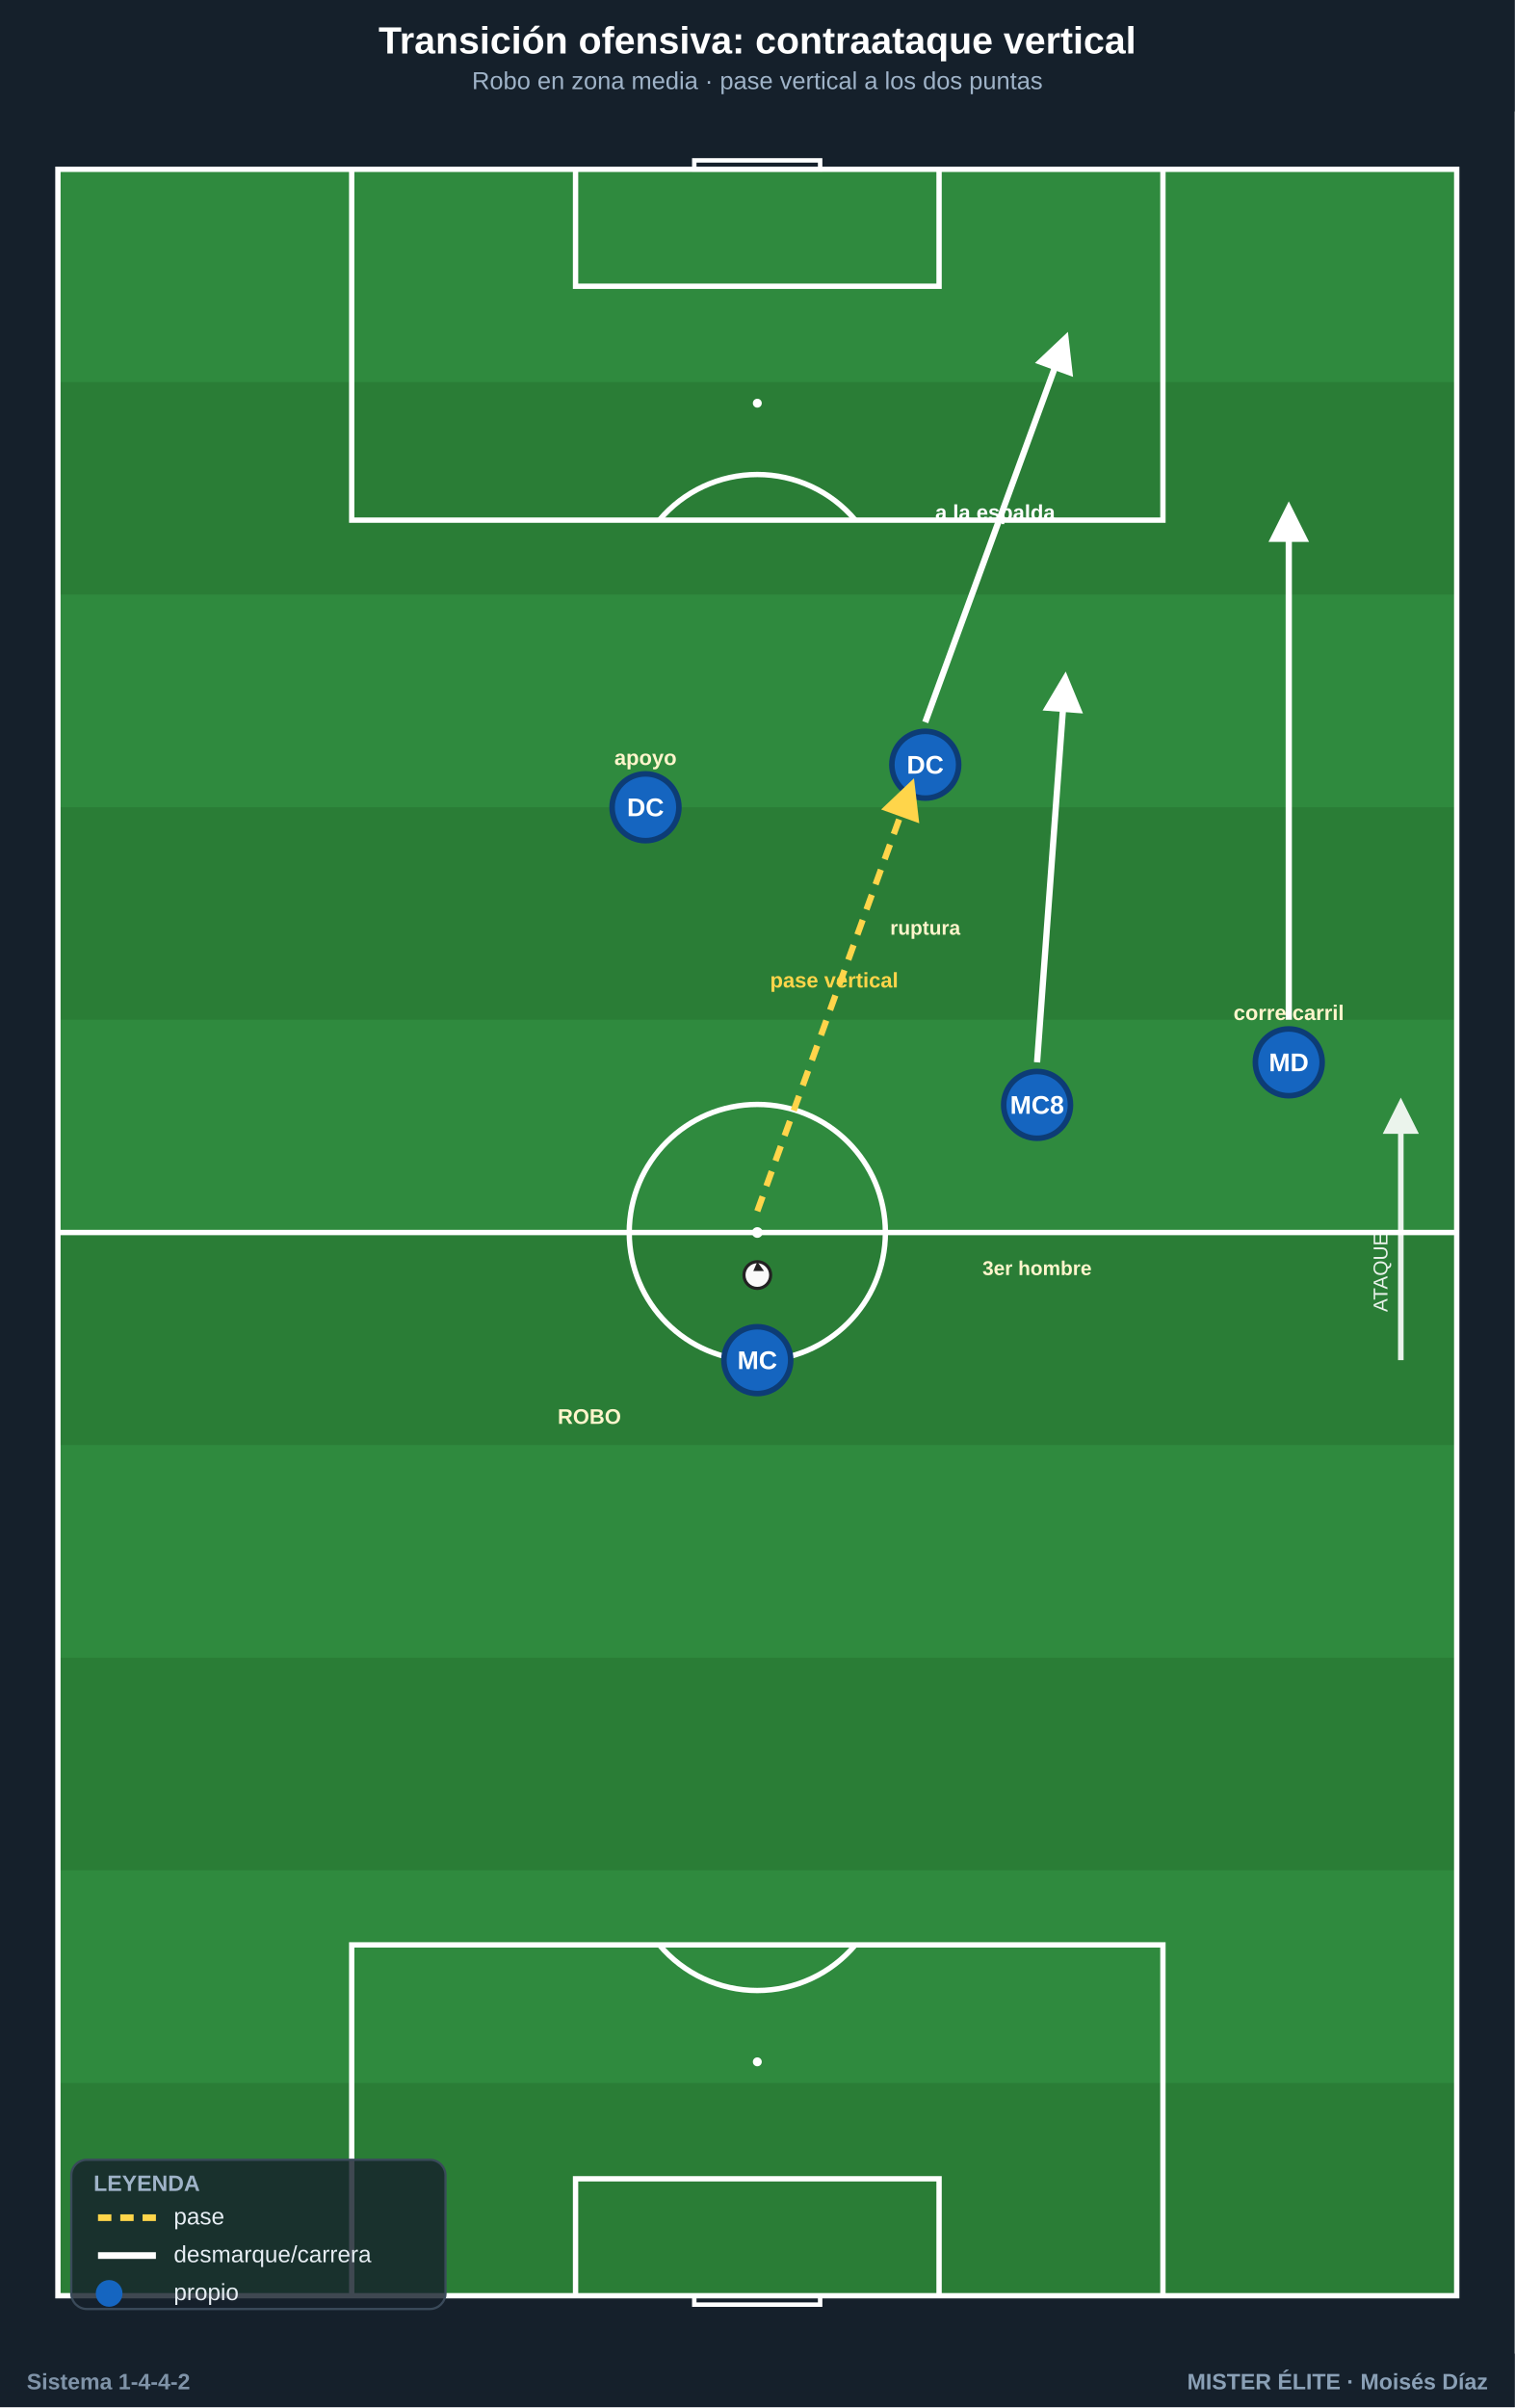
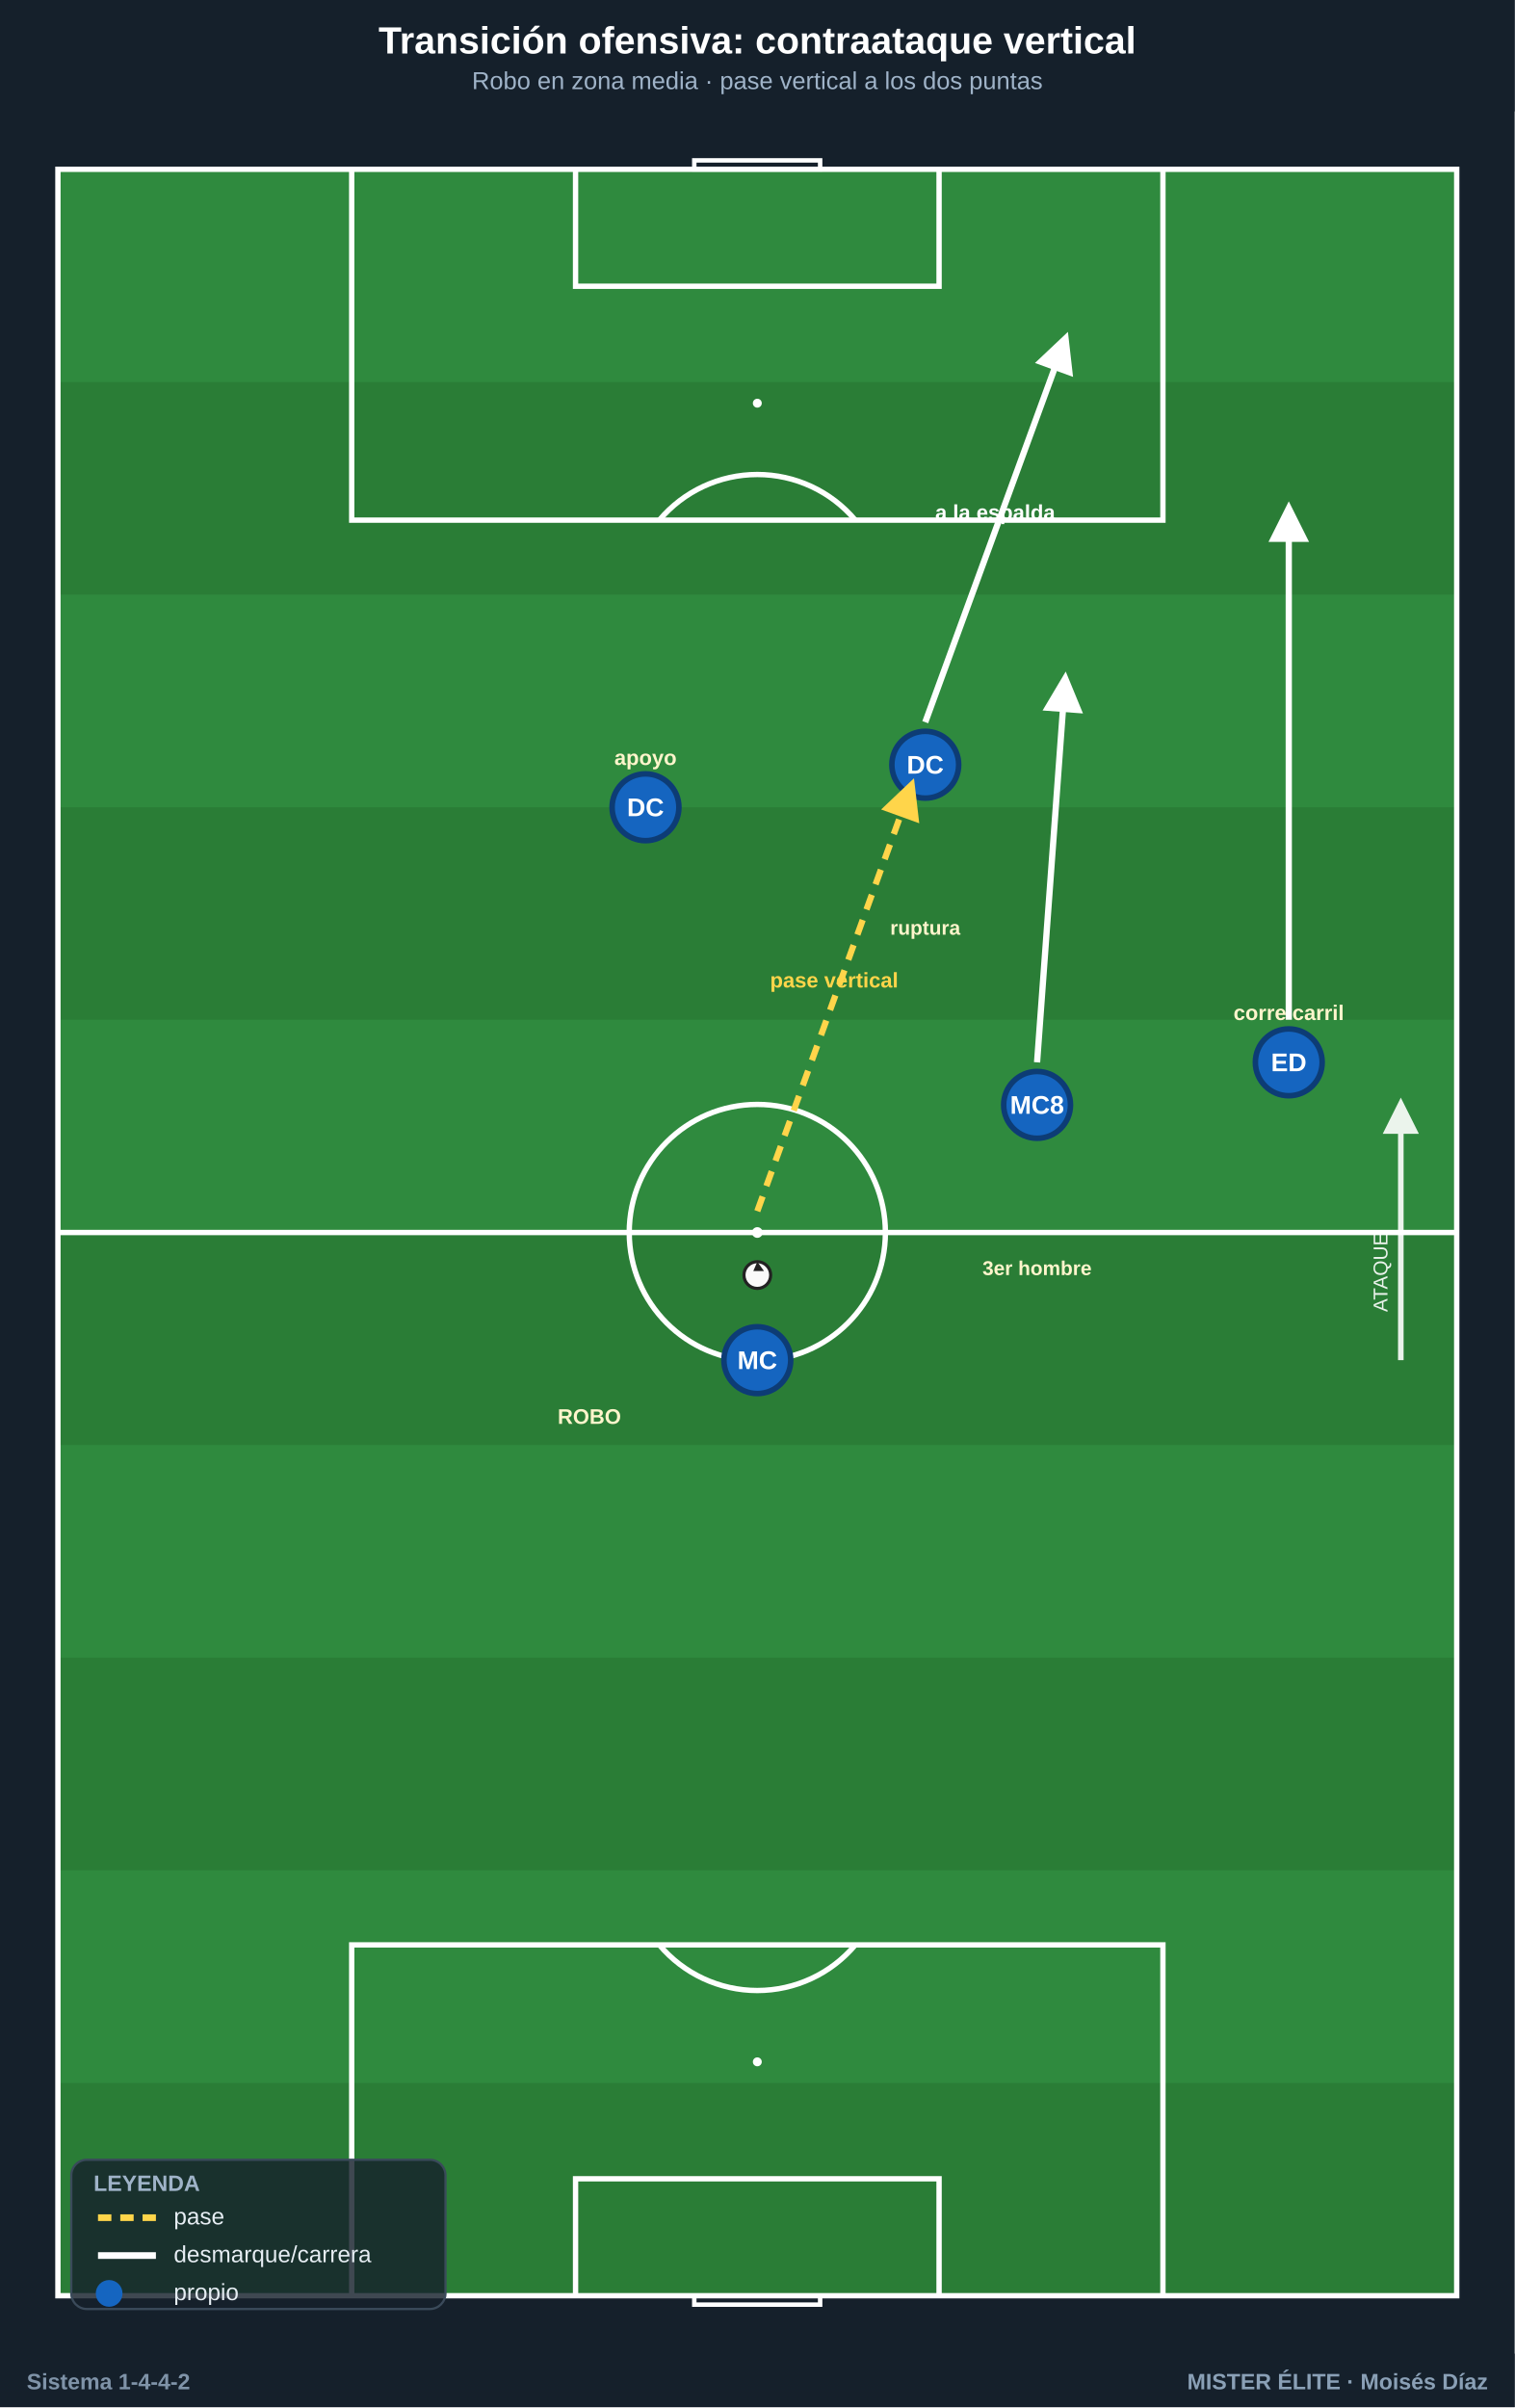
<svg xmlns="http://www.w3.org/2000/svg" viewBox="0 0 680 1081" width="680" height="1081" font-family="Segoe UI,Arial,sans-serif">
  <defs>
    <linearGradient id="sky" x1="0" y1="0" x2="0" y2="1">
      <stop offset="0" stop-color="#2f8a3e" />
      <stop offset="1" stop-color="#2b8139" />
    </linearGradient>
    <marker id="ah_pass" viewBox="0 0 10 10" refX="8" refY="5" markerWidth="6.5" markerHeight="6.5" orient="auto-start-reverse">
      <path d="M0,0 L10,5 L0,10 z" fill="#ffd54a" />
    </marker>
    <marker id="ah_run" viewBox="0 0 10 10" refX="8" refY="5" markerWidth="6.5" markerHeight="6.5" orient="auto-start-reverse">
      <path d="M0,0 L10,5 L0,10 z" fill="#ffffff" />
    </marker>
    <marker id="ah_drive" viewBox="0 0 10 10" refX="8" refY="5" markerWidth="6.5" markerHeight="6.5" orient="auto-start-reverse">
      <path d="M0,0 L10,5 L0,10 z" fill="#7ee0ff" />
    </marker>
    <marker id="ah_white" viewBox="0 0 10 10" refX="8" refY="5" markerWidth="6.5" markerHeight="6.5" orient="auto-start-reverse">
      <path d="M0,0 L10,5 L0,10 z" fill="#ffffff" />
    </marker>
  </defs>
  <rect x="0.0" y="0.0" width="680.0" height="1080.6" fill="#15202b" />
  <rect x="26.0" y="76.0" width="628.0" height="96.0" fill="#2f8a3e" />
  <rect x="26.0" y="171.5" width="628.0" height="96.0" fill="#2a7d36" />
  <rect x="26.0" y="266.9" width="628.0" height="96.0" fill="#2f8a3e" />
  <rect x="26.0" y="362.4" width="628.0" height="96.0" fill="#2a7d36" />
  <rect x="26.0" y="457.8" width="628.0" height="96.0" fill="#2f8a3e" />
  <rect x="26.0" y="553.3" width="628.0" height="96.0" fill="#2a7d36" />
  <rect x="26.0" y="648.7" width="628.0" height="96.0" fill="#2f8a3e" />
  <rect x="26.0" y="744.2" width="628.0" height="96.0" fill="#2a7d36" />
  <rect x="26.0" y="839.6" width="628.0" height="96.0" fill="#2f8a3e" />
  <rect x="26.0" y="935.1" width="628.0" height="96.0" fill="#2a7d36" />
  <rect x="26.0" y="76.0" width="628.0" height="954.6" fill="none" stroke="#ffffff" stroke-width="2.4" />
  <line x1="26.0" y1="553.3" x2="654.0" y2="553.3" stroke="#ffffff" stroke-width="2.4" opacity="1" />
  <circle cx="340.0" cy="553.3" r="57.5" fill="none" stroke="#ffffff" stroke-width="2.4" />
  <circle cx="340.0" cy="553.3" r="2.4" fill="#ffffff" />
  <path d="M157.9,76.0 L157.9,233.5 L522.1,233.5 L522.1,76.0" fill="none" stroke="#ffffff" stroke-width="2.4" />
  <path d="M258.4,76.0 L258.4,128.5 L421.6,128.5 L421.6,76.0" fill="none" stroke="#ffffff" stroke-width="2.4" />
  <circle cx="340.0" cy="181.0" r="2.0" fill="#ffffff" />
  <rect x="311.7" y="72.0" width="56.5" height="4" fill="none" stroke="#ffffff" stroke-width="2" />
  <path d="M296.0,233.5 A57.5,57.5 0 0 1 384.0,233.5" fill="none" stroke="#ffffff" stroke-width="2.4" />
  <path d="M157.9,1030.6 L157.9,873.1 L522.1,873.1 L522.1,1030.6" fill="none" stroke="#ffffff" stroke-width="2.4" />
  <path d="M258.4,1030.6 L258.4,978.1 L421.6,978.1 L421.6,1030.6" fill="none" stroke="#ffffff" stroke-width="2.4" />
  <circle cx="340.0" cy="925.6" r="2.0" fill="#ffffff" />
  <rect x="311.7" y="1030.6" width="56.5" height="4" fill="none" stroke="#ffffff" stroke-width="2" />
  <path d="M296.0,873.1 A57.5,57.5 0 0 0 384.0,873.1" fill="none" stroke="#ffffff" stroke-width="2.4" />
  <rect x="0.0" y="0.0" width="680.0" height="50.0" fill="#15202b" />
  <text x="340.0" y="24.0" font-family="Segoe UI,Arial,sans-serif" font-size="17" font-weight="800" fill="#ffffff" text-anchor="middle">Transición ofensiva: contraataque vertical</text>
  <text x="340.0" y="40.0" font-family="Segoe UI,Arial,sans-serif" font-size="11" font-weight="500" fill="#9fb3c8" text-anchor="middle">Robo en zona media · pase vertical a los dos puntas</text>
  <rect x="0.0" y="1056.6" width="680.0" height="24.0" fill="#15202b" />
  <text x="668.0" y="1072.6" font-family="Segoe UI,Arial,sans-serif" font-size="10" font-weight="700" fill="#8aa0b6" text-anchor="end">MISTER ÉLITE · Moisés Díaz</text>
  <text x="12.0" y="1072.6" font-family="Segoe UI,Arial,sans-serif" font-size="10" font-weight="600" fill="#7f93a8" text-anchor="start">Sistema 1-4-4-2</text>
  <g opacity="0.9">
    <line x1="628.9" y1="610.6" x2="628.9" y2="496.0" stroke="#ffffff" stroke-width="2.5" marker-end="url(#ah_white)" />
    <text x="622.9" y="553.3" font-family="Segoe UI,Arial" font-size="9" fill="#ffffff" text-anchor="end" transform="rotate(-90 622.9 553.3)">ATAQUE</text>
  </g>
  <g>
    <circle cx="340.0" cy="610.6" r="15" fill="#1565c0" stroke="#0d3c75" stroke-width="2.5" />
    <text x="340.0" y="614.6" font-family="Segoe UI,Arial" font-size="11.5" font-weight="800" fill="#fff" text-anchor="middle">MC</text>
  </g>
  <text x="264.6" y="639.2" font-family="Segoe UI,Arial,sans-serif" font-size="9.5" font-weight="600" fill="#fff5cc" text-anchor="middle">ROBO</text>
  <circle cx="340.0" cy="572.4" r="6.0" fill="#fafafa" stroke="#222" stroke-width="1.4" />
  <path d="M340.0,566.4 l3.0,4.2 l-4.8,0 z" fill="#222" />
  <g>
    <circle cx="289.8" cy="362.4" r="15" fill="#1565c0" stroke="#0d3c75" stroke-width="2.5" />
    <text x="289.8" y="366.4" font-family="Segoe UI,Arial" font-size="11.5" font-weight="800" fill="#fff" text-anchor="middle">DC</text>
  </g>
  <text x="289.8" y="343.4" font-family="Segoe UI,Arial,sans-serif" font-size="9.5" font-weight="600" fill="#fff5cc" text-anchor="middle">apoyo</text>
  <g>
    <circle cx="415.4" cy="343.3" r="15" fill="#1565c0" stroke="#0d3c75" stroke-width="2.5" />
    <text x="415.4" y="347.3" font-family="Segoe UI,Arial" font-size="11.5" font-weight="800" fill="#fff" text-anchor="middle">DC</text>
  </g>
  <text x="415.4" y="419.6" font-family="Segoe UI,Arial,sans-serif" font-size="9" font-weight="600" fill="#fff5cc" text-anchor="middle">ruptura</text>
  <line x1="415.4" y1="324.2" x2="478.2" y2="152.4" stroke="#ffffff" stroke-width="2.8" marker-end="url(#ah_run)" />
  <text x="446.8" y="233.3" font-family="Segoe UI,Arial,sans-serif" font-size="9.5" font-weight="700" fill="#ffffff" text-anchor="middle">a la espalda</text>
  <line x1="340.0" y1="543.7" x2="409.1" y2="352.8" stroke="#ffd54a" stroke-width="2.8" stroke-dasharray="7 5" marker-end="url(#ah_pass)" />
  <text x="374.5" y="443.3" font-family="Segoe UI,Arial,sans-serif" font-size="9.5" font-weight="700" fill="#ffd54a" text-anchor="middle">pase vertical</text>
  <g>
    <circle cx="578.6" cy="476.9" r="15" fill="#1565c0" stroke="#0d3c75" stroke-width="2.5" />
-     <text x="578.6" y="480.9" font-family="Segoe UI,Arial" font-size="11.5" font-weight="800" fill="#fff" text-anchor="middle">MD</text>
+     <text x="578.6" y="480.9" font-family="Segoe UI,Arial" font-size="11.5" font-weight="800" fill="#fff" text-anchor="middle">ED</text>
  </g>
  <text x="578.6" y="457.9" font-family="Segoe UI,Arial,sans-serif" font-size="9.5" font-weight="600" fill="#fff5cc" text-anchor="middle">corre carril</text>
  <line x1="578.6" y1="457.8" x2="578.6" y2="228.7" stroke="#ffffff" stroke-width="2.8" marker-end="url(#ah_run)" />
  <g>
    <circle cx="465.6" cy="496.0" r="15" fill="#1565c0" stroke="#0d3c75" stroke-width="2.5" />
    <text x="465.6" y="500.0" font-family="Segoe UI,Arial" font-size="11.5" font-weight="800" fill="#fff" text-anchor="middle">MC8</text>
  </g>
  <text x="465.6" y="572.4" font-family="Segoe UI,Arial,sans-serif" font-size="9" font-weight="600" fill="#fff5cc" text-anchor="middle">3er hombre</text>
  <line x1="465.6" y1="476.9" x2="478.2" y2="305.1" stroke="#ffffff" stroke-width="2.8" marker-end="url(#ah_run)" />
  <g>
    <rect x="32" y="969.56" width="168" height="67" rx="7" fill="#15202b" fill-opacity="0.82" stroke="#3a4a5a" stroke-width="1" />
    <text x="42" y="983.56" font-family="Segoe UI,Arial" font-size="10" font-weight="800" fill="#9fb3c8">LEYENDA</text>
    <line x1="44" y1="995.56" x2="70" y2="995.56" stroke="#ffd54a" stroke-width="3" stroke-dasharray="6 4" />
    <text x="78" y="998.56" font-family="Segoe UI,Arial" font-size="10.5" fill="#e6edf3">pase</text>
    <line x1="44" y1="1012.56" x2="70" y2="1012.56" stroke="#ffffff" stroke-width="3" />
    <text x="78" y="1015.56" font-family="Segoe UI,Arial" font-size="10.5" fill="#e6edf3">desmarque/carrera</text>
    <circle cx="49" cy="1029.56" r="6" fill="#1565c0" />
    <text x="78" y="1032.56" font-family="Segoe UI,Arial" font-size="10.5" fill="#e6edf3">propio</text>
  </g>
</svg>
